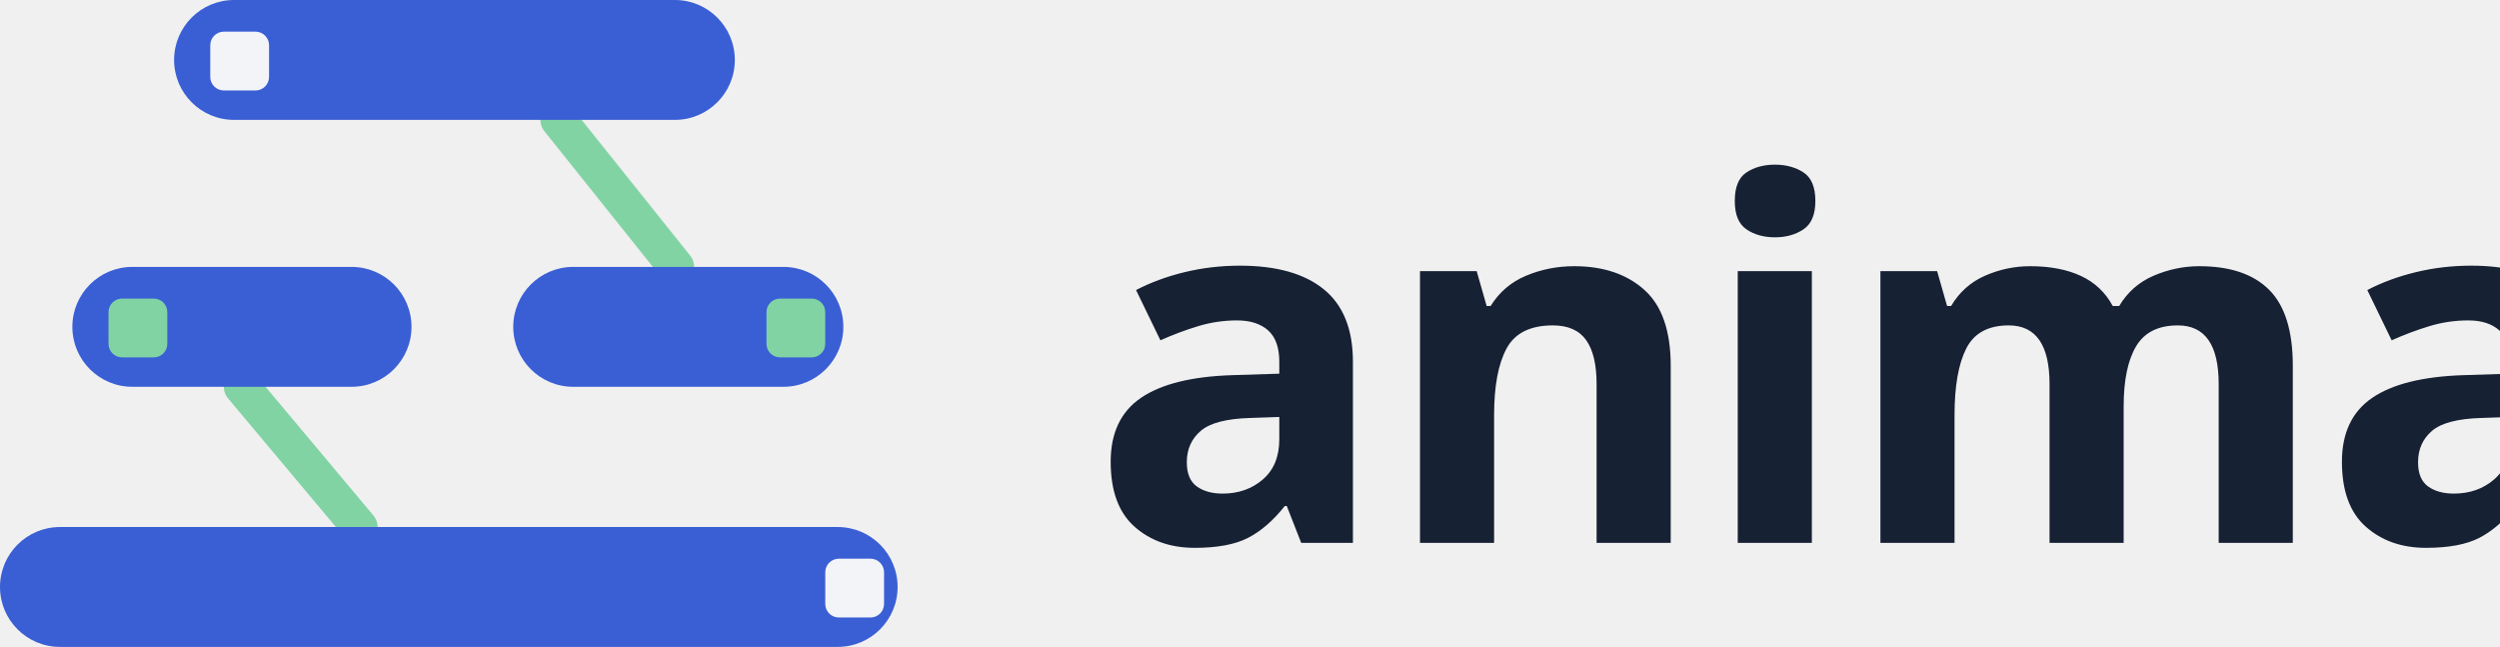
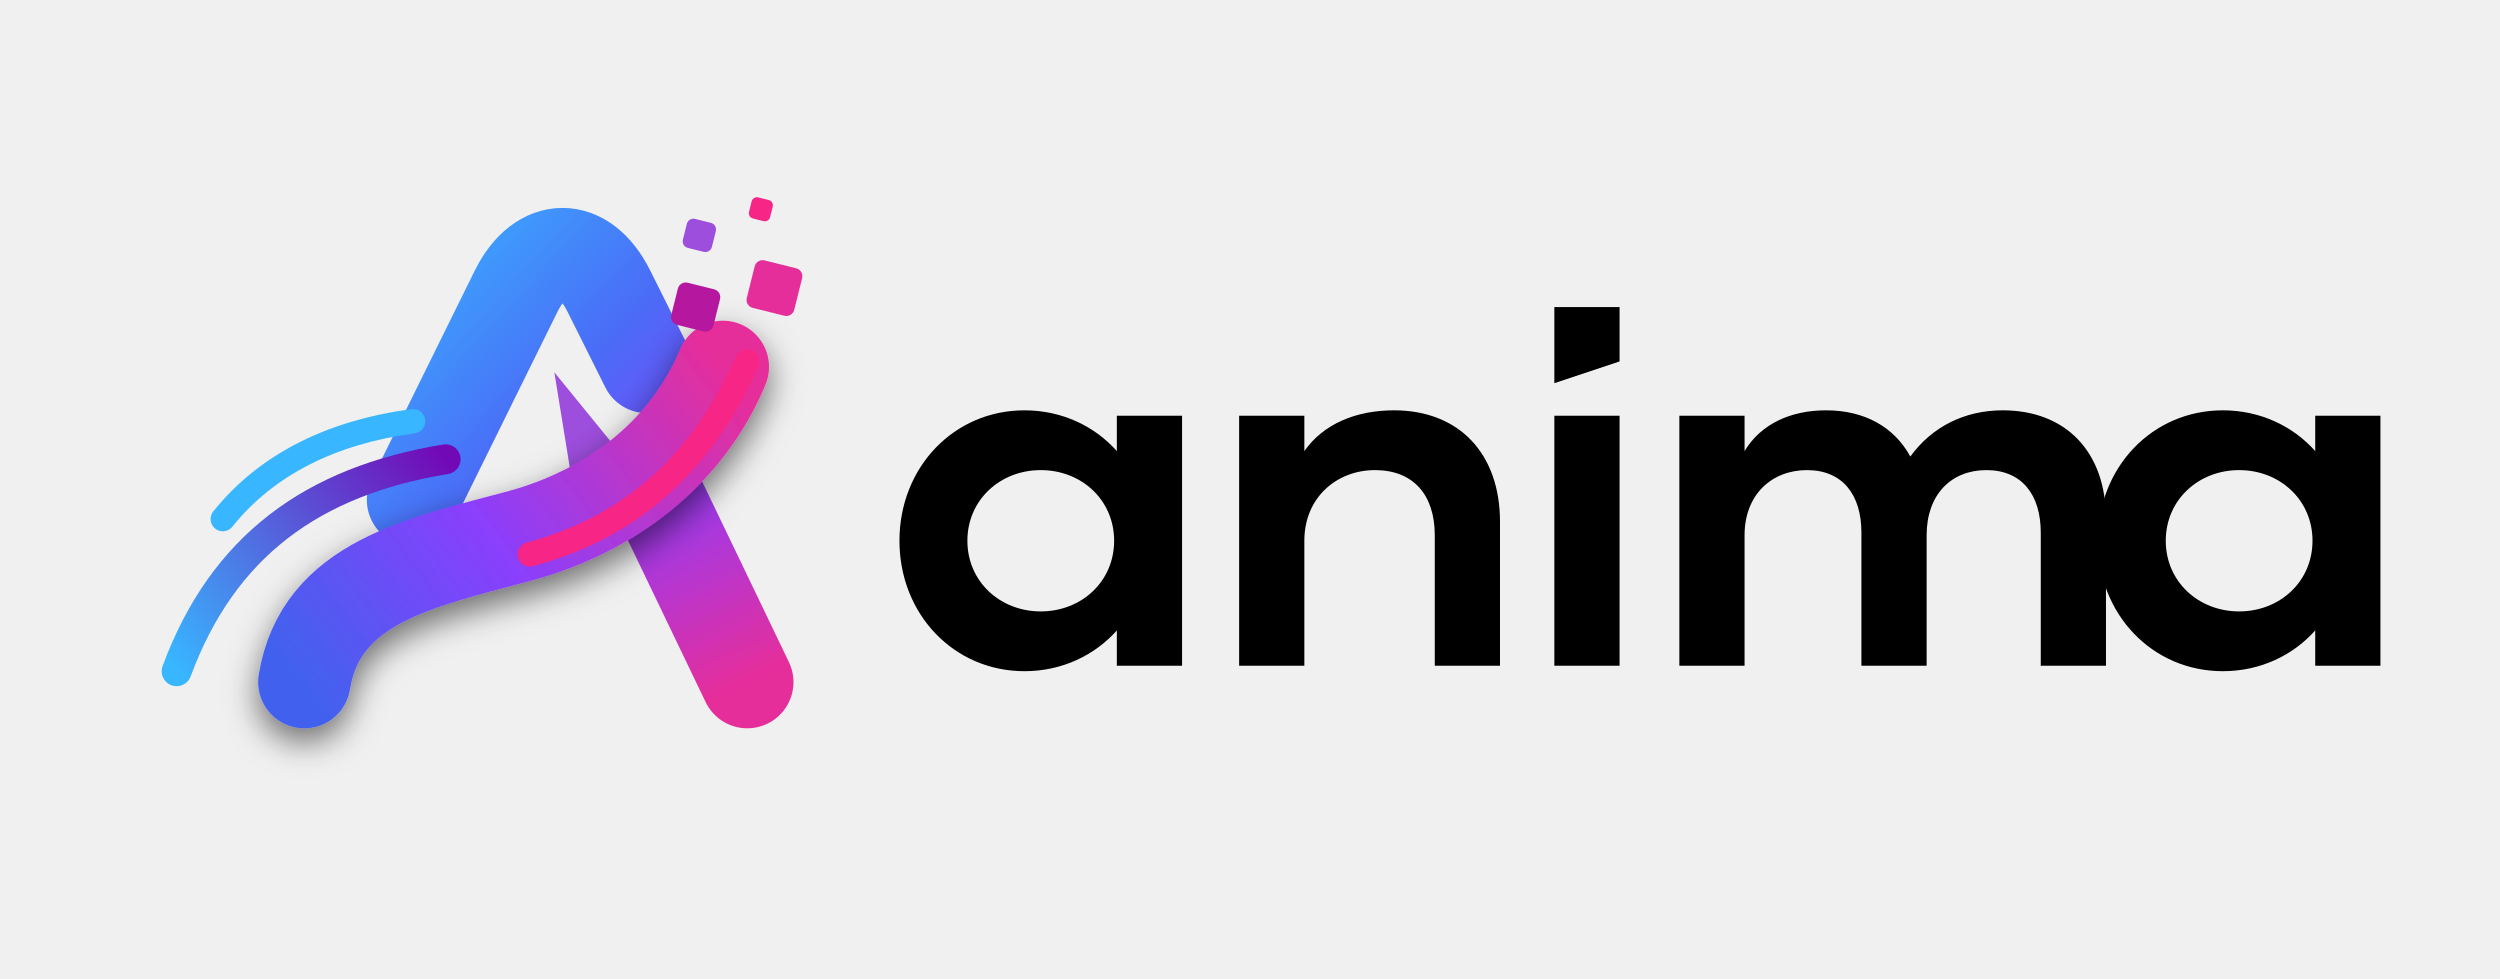
- <svg xmlns="http://www.w3.org/2000/svg" width="1105.268" height="286" viewBox="0 0 1105.268 286" version="1.1" id="svg9">
-   <defs id="defs9" />
-   <g id="g10" transform="translate(-213,-372)">
-     <path d="m 460,425 52,65" id="path1" style="fill:none;stroke:#82d3a4;stroke-width:16;stroke-linecap:round" />
-     <path d="m 320,543 52,62" id="path2" style="fill:none;stroke:#82d3a4;stroke-width:16;stroke-linecap:round" />
-     <rect x="290" y="372" width="248" height="53" rx="26.5" fill="#3a5fd5" id="rect2" />
-     <rect x="306" y="386" width="26" height="26" rx="6" fill="#f3f4f8" id="rect3" />
-     <rect x="245" y="490" width="150" height="53" rx="26.5" fill="#3a5fd5" id="rect4" />
-     <rect x="261" y="504" width="26" height="26" rx="6" fill="#82d3a4" id="rect5" />
-     <rect x="440" y="490" width="146" height="53" rx="26.5" fill="#3a5fd5" id="rect6" />
-     <rect x="552" y="504" width="26" height="26" rx="6" fill="#82d3a4" id="rect7" />
-     <rect x="213" y="605" width="397" height="53" rx="26.5" fill="#3a5fd5" id="rect8" />
-     <rect x="578" y="619" width="26" height="26" rx="6" fill="#f3f4f8" id="rect9" />
-     <text x="695" y="612" font-family="Quicksand, Poppins, 'Arial Rounded MT Bold', sans-serif" font-weight="700" font-size="220px" fill="#172134" letter-spacing="-4" id="text9">anima</text>
+ <svg xmlns="http://www.w3.org/2000/svg" viewBox="0 0 920 360" width="920" height="360" version="1.1" id="svg24">
+   <defs id="defs11">
+     <linearGradient id="grad-left" x1="175" y1="80" x2="295" y2="190" gradientUnits="userSpaceOnUse">
+       <stop offset="0%" stop-color="#38B6FF" id="stop1" />
+       <stop offset="55%" stop-color="#4A6CF7" id="stop2" />
+       <stop offset="100%" stop-color="#8B3DFF" id="stop3" />
+     </linearGradient>
+     <linearGradient id="grad-right" x1="278" y1="165" x2="315" y2="242" gradientUnits="userSpaceOnUse">
+       <stop offset="0%" stop-color="#8B3DFF" id="stop4" />
+       <stop offset="100%" stop-color="#E62E9B" id="stop5" />
+     </linearGradient>
+     <linearGradient id="grad-swoosh" x1="152" y1="242" x2="306" y2="126" gradientUnits="userSpaceOnUse">
+       <stop offset="0%" stop-color="#4361EE" id="stop6" />
+       <stop offset="45%" stop-color="#8A3FFC" id="stop7" />
+       <stop offset="100%" stop-color="#E62E9B" id="stop8" />
+     </linearGradient>
+     <linearGradient id="grad-lines" x1="105" y1="238" x2="204" y2="160" gradientUnits="userSpaceOnUse">
+       <stop offset="0%" stop-color="#38B6FF" id="stop9" />
+       <stop offset="100%" stop-color="#7209B7" id="stop10" />
+     </linearGradient>
+     <filter id="drop-shadow" x="-0.204" y="-0.271" width="1.408" height="1.584">
+       <feGaussianBlur in="SourceAlpha" stdDeviation="6" result="blur" id="feGaussianBlur10" />
+       <feOffset in="blur" dx="0" dy="5" result="offsetBlur" id="feOffset10" />
+       <feComponentTransfer in="offsetBlur" result="shadow" id="feComponentTransfer10">
+         <feFuncA type="linear" slope="0.55" id="feFuncA10" />
+       </feComponentTransfer>
+       <feMerge id="feMerge11">
+         <feMergeNode in="shadow" id="feMergeNode10" />
+         <feMergeNode in="SourceGraphic" id="feMergeNode11" />
+       </feMerge>
+     </filter>
+   </defs>
+   <g id="icon-a" transform="translate(-40,9.012686)">
+     <path d="m 278,165 37,77" fill="none" stroke="url(#grad-right)" stroke-width="34" stroke-linecap="round" id="path11" style="stroke:url(#grad-right)" />
+     <path d="m 192,175 38,-77 c 9,-18 25,-18 34,0 l 14,28" fill="none" stroke="url(#grad-left)" stroke-width="34" stroke-linecap="round" stroke-linejoin="round" id="path12" style="stroke:url(#grad-left)" />
+     <path d="m 244,128 22,27 -16,10 z" fill="#9d4edd" id="path13" />
+     <path d="m 122,182 c 16,-20 40,-32 70,-36" fill="none" stroke="#38b6ff" stroke-width="9" stroke-linecap="round" id="path14" />
+     <path d="m 105,238 c 17,-46 50,-70 99,-78" fill="none" stroke="url(#grad-lines)" stroke-width="11" stroke-linecap="round" id="path15" style="stroke:url(#grad-lines)" />
+     <path d="m 152,242 c 6,-37 43,-44 80,-54 36,-10 62,-33 74,-62" fill="none" stroke="url(#grad-swoosh)" stroke-width="34" stroke-linecap="round" filter="url(#drop-shadow)" id="path16" style="stroke:url(#grad-swoosh)" />
+     <path d="m 235,195 c 37,-10 63,-33 80,-71" fill="none" stroke="#f72585" stroke-width="9" stroke-linecap="round" id="path17" />
+     <g id="particles">
+       <rect x="288" y="96" width="16" height="16" rx="3" ry="3" fill="#b5179e" transform="rotate(14,296,104)" id="rect17" />
+       <rect x="316" y="88" width="18" height="18" rx="3" ry="3" fill="#e62e9b" transform="rotate(14,325,97)" id="rect18" />
+       <rect x="292" y="72" width="11" height="11" rx="2.5" ry="2.5" fill="#9d4edd" transform="rotate(14,297,77)" id="rect19" />
+       <rect x="316" y="64" width="8" height="8" rx="2" ry="2" fill="#f72585" transform="rotate(14,320,68)" id="rect20" />
+     </g>
+   </g>
+   <g id="text-anima" fill="#ffffff" transform="translate(-20,-1)" style="fill:#000000;fill-opacity:1">
+     <path fill-rule="evenodd" d="m 431,154 h 24 v 92 h -24 v -13 c -8,9 -20,15 -34,15 -26,0 -46,-21 -46,-48 0,-27 20,-48 46,-48 14,0 26,6 34,15 z m -28,20 c -15,0 -27,11 -27,26 0,15 12,26 27,26 15,0 27,-11 27,-26 0,-15 -12,-26 -27,-26 z" id="path20" style="fill:#000000;fill-opacity:1" />
+     <path d="m 476,154 h 24 v 13 c 7,-10 19,-15 33,-15 24,0 39,16 39,41 v 53 h -24 v -48 c 0,-15 -8,-24 -22,-24 -14,0 -26,10 -26,26 v 46 h -24 z" id="path21" style="fill:#000000;fill-opacity:1" />
+     <path d="m 592,154 h 24 v 92 h -24 z m 0,-40 h 24 v 20 l -24,8 z" id="path22" style="fill:#000000;fill-opacity:1" />
+     <path d="m 638,154 h 24 v 13 c 6,-10 17,-15 30,-15 14,0 25,6 31,17 8,-11 20,-17 34,-17 23,0 38,15 38,40 v 54 h -24 v -49 c 0,-14 -7,-23 -20,-23 -13,0 -22,9 -22,24 v 48 h -24 v -49 c 0,-14 -7,-23 -20,-23 -13,0 -23,9 -23,24 v 48 h -24 z" id="path23" style="fill:#000000;fill-opacity:1" />
+     <path fill-rule="evenodd" d="m 872,154 h 24 v 92 h -24 v -13 c -8,9 -20,15 -34,15 -26,0 -46,-21 -46,-48 0,-27 20,-48 46,-48 14,0 26,6 34,15 z m -28,20 c -15,0 -27,11 -27,26 0,15 12,26 27,26 15,0 27,-11 27,-26 0,-15 -12,-26 -27,-26 z" id="path24" style="fill:#000000;fill-opacity:1" />
  </g>
</svg>
